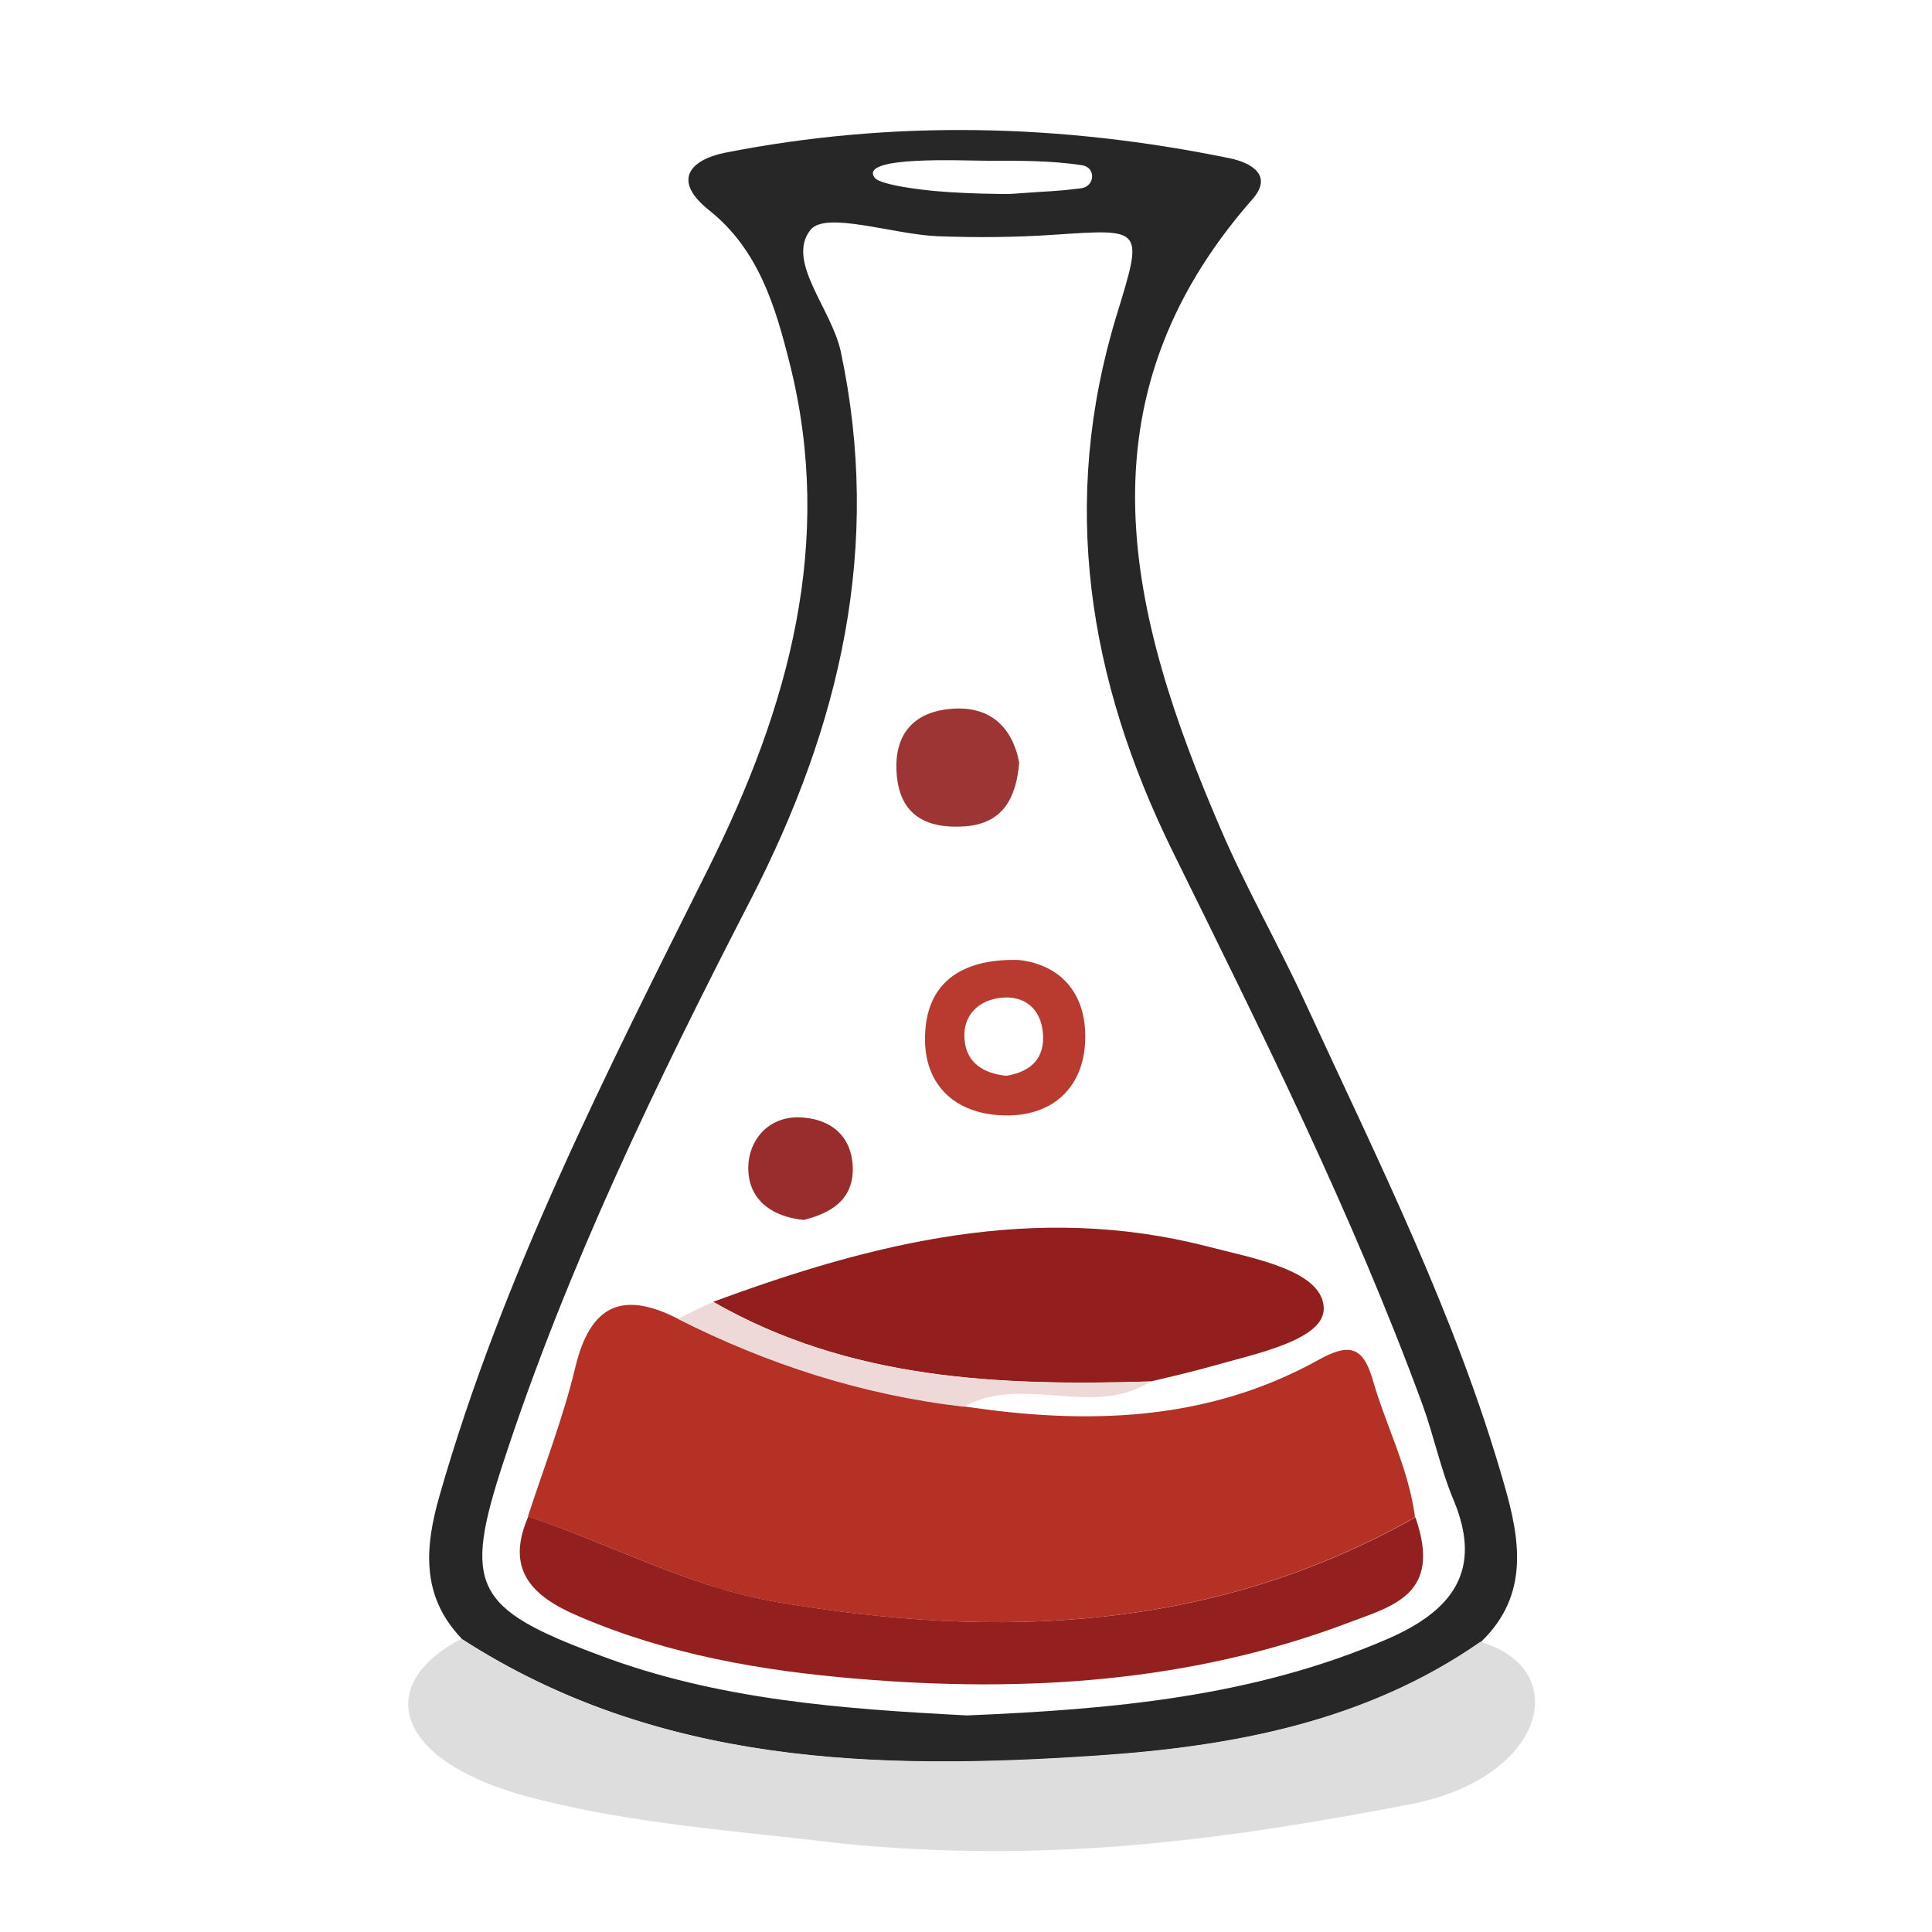
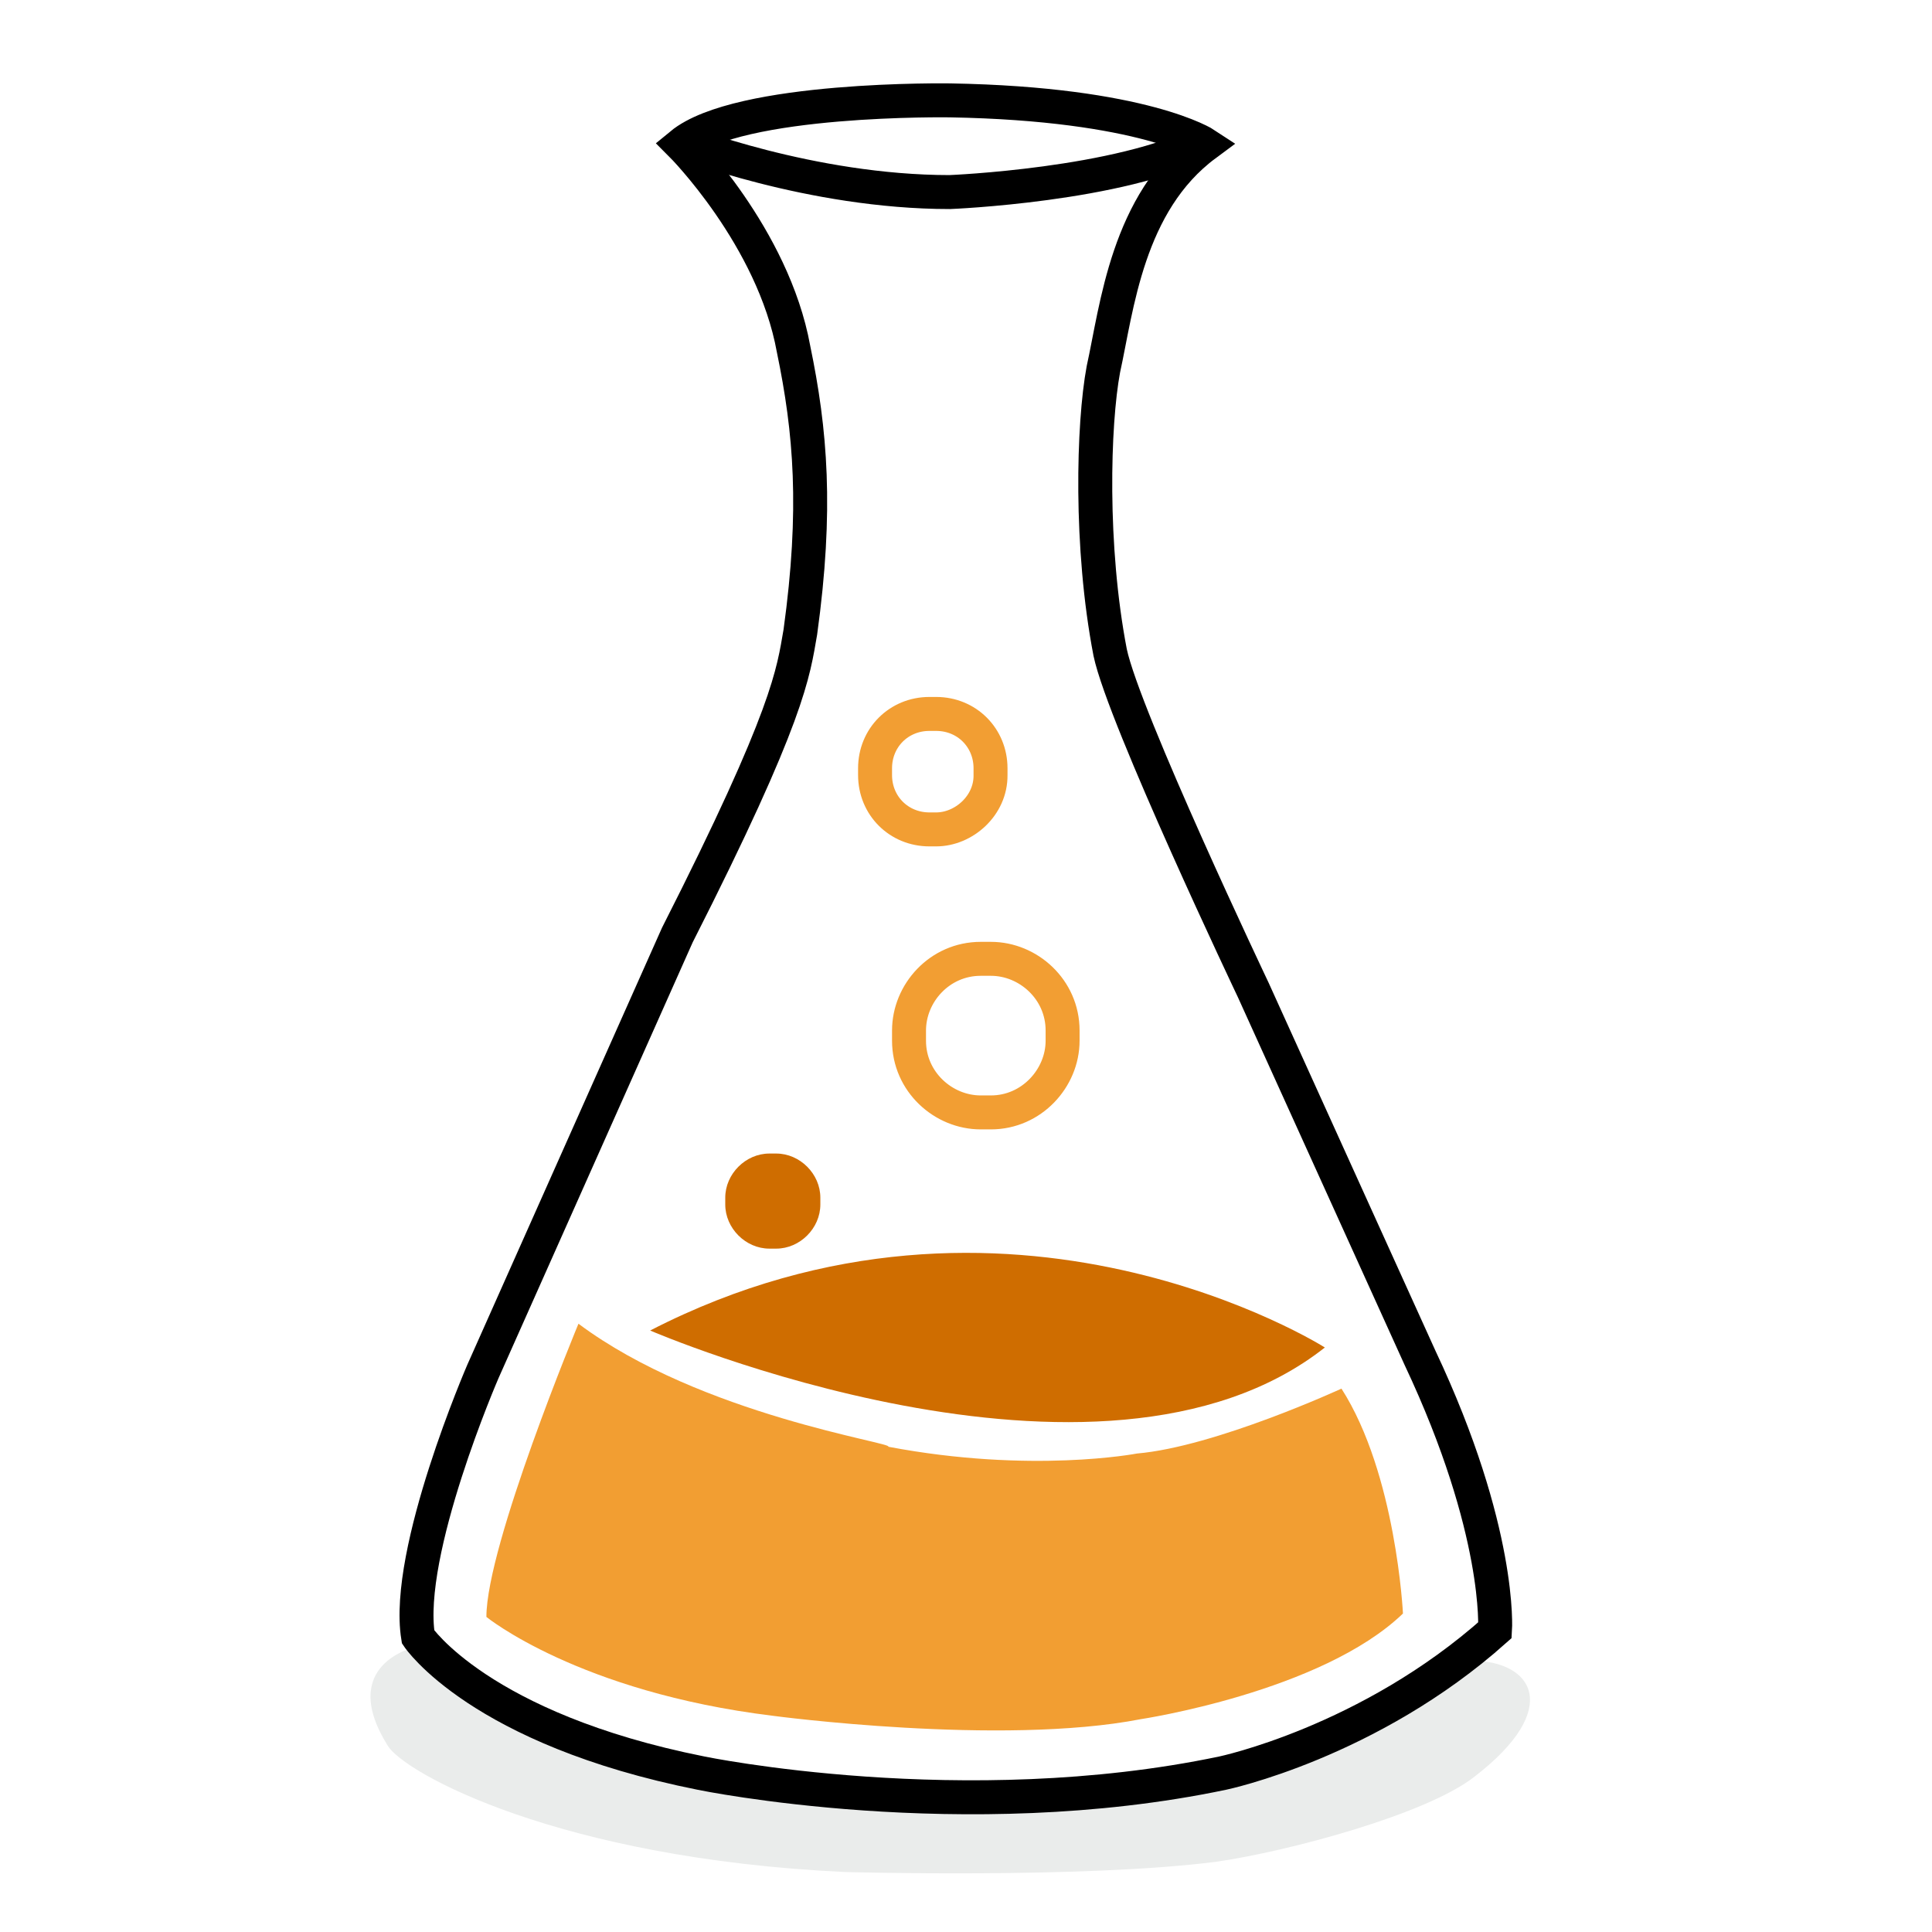
<svg xmlns="http://www.w3.org/2000/svg" version="1.1" id="Camada_1" x="0px" y="0px" viewBox="0 0 512 512" enable-background="new 0 0 512 512" xml:space="preserve">
-   <g>
-     <path fill="#272727" d="M122.6,434.5c-0.2-0.1-0.3-0.2-0.4-0.4c-10.7-11.3-9.6-24.2-5.7-37.8c16.7-58.3,44.3-112.2,71.3-166.3   c21.2-42.6,33.4-86.2,21.5-133.6c-3.8-15.1-8.2-30.2-21.4-40.7c-9.9-7.9-5-13.3,4.1-15.2c44.6-8.8,89.2-7.7,133.7,1.4   c6.4,1.3,11.6,4.8,6.2,10.9c-47.1,53.6-32.9,110-8.4,166.9c6.7,15.6,15.2,30.4,22.3,45.8c19.3,41.9,40.1,83.3,52.8,127.8   c4.2,14.5,6.8,29.3-6,41.7c-0.1,0.1-0.2,0.2-0.3,0.3c-30.3,21-65.4,27.5-101,30C232.5,469.3,174.4,467.8,122.6,434.5z M256.2,454.6   c0.1,0,0.1,0,0.2,0c38.3-1.6,75.9-4.9,111.4-20.3c17-7.4,25.3-18,17.4-36.8c-3.4-8.1-5.2-16.9-8.2-25.2   c-18.5-50.4-42.5-98.5-66.2-146.6c-22.5-45.7-30-92.7-14.9-142.1c7.1-23.2,7.3-23-16.4-21.4c-10.3,0.7-20.7,0.8-31.1,0.4   c-11.7-0.5-29.6-6.7-33.6-1.7c-6.6,8.3,5.5,20.8,8,32.2c11,51.6,0,99-23.9,145.4c-24.9,48.3-48.6,97.3-65.5,149   c-10.8,32.9-7.8,38.8,25.6,51.2C190.3,450.5,223.3,452.9,256.2,454.6z M269.2,51.3c10.6-0.8,9.9-0.5,17.3-1.4   c3.7-0.5,4-5.5,0.3-6.1c-8.4-1.3-16.8-1.2-25-1.2c-6.7,0-34.4-1.4-30,4.5c0.9,1.2,5.7,2.3,12.1,3.1c5.6,0.7,10.2,0.9,16,1.1   C265.8,51.4,266.6,51.5,269.2,51.3z" />
-     <path fill="#DDDDDE" d="M122.3,434.3c51.9,33.5,110.1,34.9,168.8,30.9c35.7-2.4,70.9-9,101.2-30.1c24.4,7.1,17.6,35.4-17.3,42.8   c-52.7,10.2-97.9,15.9-151.5,10.7c-27.8-3.4-55.6-5.1-83-12.3C104.2,466.8,99,446.4,122.3,434.3z" />
-     <path fill="#B53025" d="M255.4,372.7c32.5,4.9,64.3,4.1,93.8-12.2c7.9-4.4,11.9-4.2,14.6,5.2c3.5,12.2,9.5,23.4,11.2,36.4   c-53.4,30.2-110.5,32.5-169.5,22.4c-23.2-4-43.6-15.4-65.6-22.6c4.3-13.2,9.4-26.3,12.6-39.7c3.9-16.1,12.2-20.3,27-12.8   C203.5,361.5,228.7,369.6,255.4,372.7z" />
-     <path fill="#921E1E" d="M189,345c42.4-15.7,85.4-26.4,130.9-14.7c11.8,3.1,30.3,6.2,30.9,16.1c0.6,8.7-18.3,12.4-29.8,15.7   c-5.3,1.5-10.6,2.7-16,4C264.8,367.3,225.1,365.7,189,345z" />
-     <path fill="#931F1F" d="M140,401.9c22,7.3,42.4,18.6,65.6,22.6c59,10.1,116.1,7.8,169.5-22.4c7.2,20.6-6.1,23.5-17.9,28   c-41.9,15.8-85.6,18.5-129.9,14.8c-25.4-2.1-50.3-6.4-74-16.6C140.8,423,133.9,415.9,140,401.9z" />
-     <path fill="#B93B30" d="M269.9,254.4c10.6,1.1,18,8.3,17.7,21c-0.3,12.7-8.5,20.4-21.2,20.2c-13.8-0.2-22.1-8.7-21.2-22.2   C245.9,261.1,254,254,269.9,254.4z M266.7,285.1c6.6-1.1,10.2-4.7,9.7-11.2c-0.5-6.5-4.8-10.1-11-9.5c-6,0.6-10.3,4.6-9.8,11   C256.1,281.8,260.8,284.5,266.7,285.1z" />
-     <path fill="#9D3535" d="M270.1,202.1c-0.8,9.4-4.3,16.2-14.5,16.9c-10.4,0.7-17.4-3.2-18-14.4c-0.6-9.8,4.3-15.7,13.9-16.7   C262,186.8,268.2,192.3,270.1,202.1z" />
-     <path fill="#EED9D8" d="M189,345c36.1,20.7,75.8,22.4,116,21.1c-15.5,9.8-33.9-2-49.6,6.7c-26.8-3.1-51.9-11.2-75.8-23.3   C182.8,347.9,185.9,346.4,189,345z" />
-     <path fill="#992C2C" d="M213,323.3c-8.8-0.9-14.8-5.6-14.7-14c0.1-7.1,5.2-13.2,13.1-13.2c8.3,0.1,14.5,4.6,14.6,13.7   C226,318.1,220.1,321.5,213,323.3z" />
+   <g id="Camada_1_1_">
+     <g id="XMLID_9_">
+       <path id="XMLID_10_" fill="#EAECEB" d="M110,436.5c0,0-20.8,4.5-7.2,26.2c4.5,7.2,45.2,29.8,121,33.4c0,0,63.2,1.8,98.4-2.7    c19-2.7,56-12.6,68.6-22.6c23.5-18.1,15.4-30.7-0.9-30.7c0,0-43.3,26.2-65.9,29.8c0,0-76.8,11.7-138.2,0c0,0-42.4-12.6-50.6-17.2    C135.3,452.8,122.6,444.7,110,436.5z" />
+       <g id="XMLID_2_">
+         <path id="XMLID_3_" fill="none" stroke="#000000" stroke-width="9" stroke-miterlimit="10" d="M179.5,247.8L128,363.4     c0,0-20.8,47.9-17.2,70.4c0,0,16.3,24.4,75,36.1c0,0,69.5,14.4,138.2,0c0,0,38.8-8.1,72.2-37.9c0,0,1.8-26.2-19.9-72.2     l-44.2-97.5c0,0-34.3-72.2-37.9-89.4c-5.4-28-4.5-60.5-1.8-75c3.6-16.3,6.3-44.2,27.1-59.6c0,0-16.3-10.8-67.7-11.7     c0,0-56-0.9-71.3,11.7c0,0,24.4,24.4,29.8,54.2c4.5,21.7,6.3,42.4,1.8,75C210.2,178.3,209.3,189.1,179.5,247.8z" />
+         <path id="XMLID_1_" fill="#F29E32" d="M153.3,350.8c0,0-24.4,58.7-24.4,77.7c0,0,24.4,19.9,75.9,26.2c0,0,60.5,8.1,97.5,0.9     c0,0,47.9-7.2,69.5-28c0,0-1.8-37-16.3-59.6c0,0-33.4,15.4-54.2,17.2c0,0-28,5.4-65.9-1.8C237.3,382.4,185.8,375.1,153.3,350.8z" />
+         <path id="XMLID_5_" fill="#CF6D00" d="M172.3,352.6c0,0,119.2,51.5,178.8,4.5C351.1,357.1,267.1,303.8,172.3,352.6z" />
+         <path id="XMLID_4_" fill="#CF6D00" d="M205.7,330.9h-1.8c-6.3,0-11.7-5.4-11.7-11.7v-1.8c0-6.3,5.4-11.7,11.7-11.7h1.8     c6.3,0,11.7,5.4,11.7,11.7v1.8C217.4,325.5,212,330.9,205.7,330.9z" />
+         <path id="XMLID_6_" fill="none" stroke="#F29E33" stroke-width="9" stroke-miterlimit="10" d="M262.6,294.8h-2.7     c-9.9,0-19-8.1-19-19v-2.7c0-9.9,8.1-19,19-19h2.7c9.9,0,19,8.1,19,19v2.7C281.6,285.7,273.4,294.8,262.6,294.8z" />
+         <path id="XMLID_7_" fill="none" stroke="#F29E33" stroke-width="9" stroke-miterlimit="10" d="M248.1,219.8h-1.8     c-8.1,0-14.4-6.3-14.4-14.4v-1.8c0-8.1,6.3-14.4,14.4-14.4h1.8c8.1,0,14.4,6.3,14.4,14.4v1.8     C262.6,213.5,255.4,219.8,248.1,219.8z" />
+         <path id="XMLID_8_" fill="none" stroke="#000000" stroke-width="9" stroke-miterlimit="10" d="M180.4,37.4     c0,0,34.3,13.5,71.3,13.5c0,0,45.2-1.8,67.7-13.5" />
+       </g>
+     </g>
  </g>
</svg>
